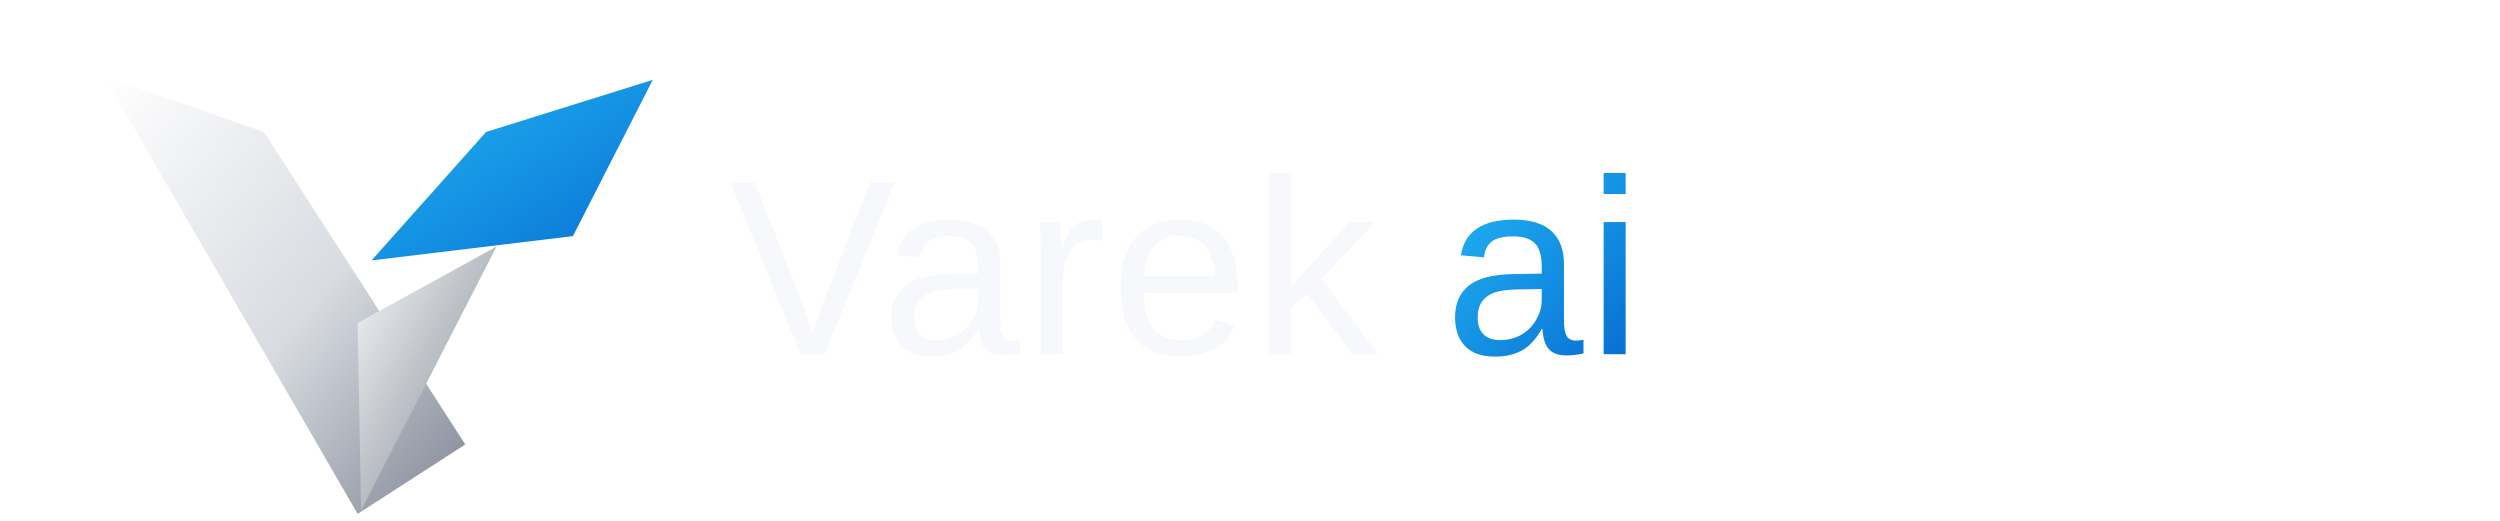
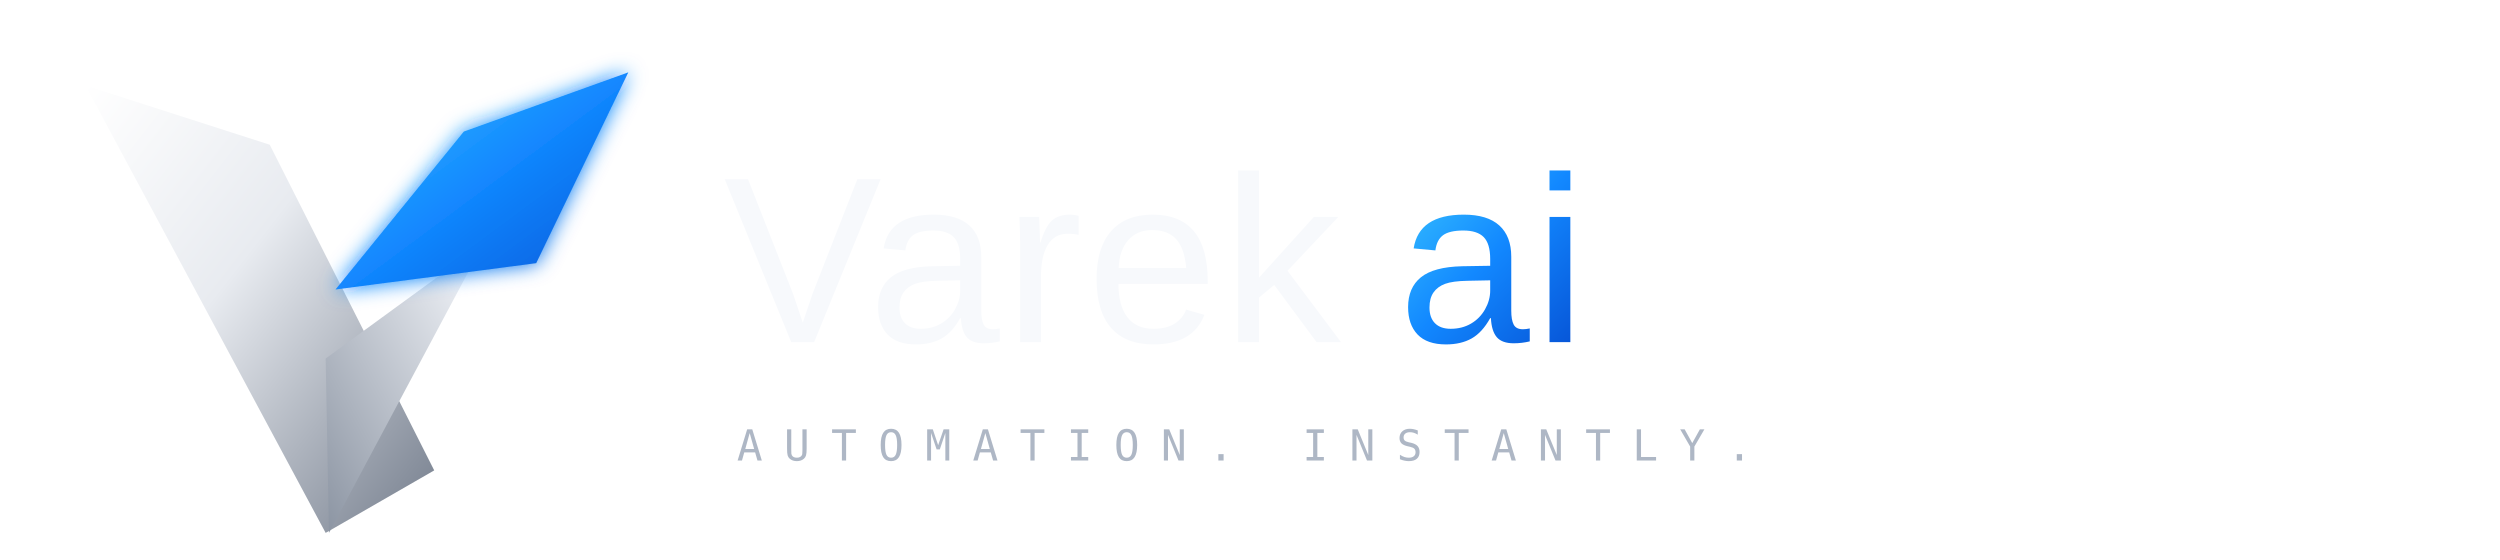
- <svg xmlns="http://www.w3.org/2000/svg" width="720" height="150" viewBox="0 0 720 150" role="img" aria-labelledby="title desc">
+ <svg xmlns="http://www.w3.org/2000/svg" viewBox="0 0 760 170" role="img" aria-labelledby="title desc">
  <defs>
-     <linearGradient id="silver" x1="0" y1="0" x2="1" y2="1">
+     <linearGradient id="silverA" x1="0" y1="0" x2="1" y2="1">
      <stop offset="0" stop-color="#ffffff" />
-       <stop offset="0.55" stop-color="#d8dbe1" />
-       <stop offset="1" stop-color="#7f8794" />
+       <stop offset=".42" stop-color="#e8ebf0" />
+       <stop offset="1" stop-color="#747d8c" />
    </linearGradient>
-     <linearGradient id="silverDark" x1="0" y1="0" x2="1" y2="1">
-       <stop offset="0" stop-color="#f7f8fa" />
-       <stop offset="1" stop-color="#7a818d" />
+     <linearGradient id="silverB" x1="1" y1="0" x2="0" y2="1">
+       <stop offset="0" stop-color="#f9fbff" />
+       <stop offset="1" stop-color="#8b94a2" />
    </linearGradient>
    <linearGradient id="blue" x1="0" y1="0" x2="1" y2="1">
-       <stop offset="0" stop-color="#22b7f3" />
-       <stop offset="1" stop-color="#086fd4" />
+       <stop offset="0" stop-color="#39c5ff" />
+       <stop offset=".5" stop-color="#1288ff" />
+       <stop offset="1" stop-color="#0756d8" />
    </linearGradient>
+     <filter id="glow" x="-40%" y="-40%" width="180%" height="180%">
+       <feGaussianBlur stdDeviation="3" result="b" />
+       <feMerge>
+         <feMergeNode in="b" />
+         <feMergeNode in="SourceGraphic" />
+       </feMerge>
+     </filter>
  </defs>
-   <g transform="translate(12 10)">
-     <path d="M18 12 64 28 122 118 91 138Z" fill="url(#silver)" />
-     <path d="M91 83 131 61 92 137Z" fill="url(#silverDark)" />
-     <path d="M95 65 128 28 176 13 153 58Z" fill="url(#blue)" />
+   <g transform="translate(8 8)">
+     <path d="M18 18 74 36 124 135 91 154Z" fill="url(#silverA)" />
+     <path d="M91 101 139 66 92 154Z" fill="url(#silverB)" />
+     <path d="M94 80 133 32 183 14 155 72Z" fill="url(#blue)" filter="url(#glow)" />
  </g>
-   <g transform="translate(210 40)" font-family="Arial, Helvetica, sans-serif" font-size="72" letter-spacing="1">
-     <text x="0" y="62" fill="#f7f8fb">Varek</text>
-     <text x="206" y="62" fill="url(#blue)">ai</text>
+   <g transform="translate(220 34)">
+     <text x="0" y="70" fill="#f7f9fc" font-family="Avenir Next, Century Gothic, Montserrat, Arial, sans-serif" font-size="72" font-weight="500" letter-spacing="1.2">Varek</text>
+     <text x="205" y="70" fill="url(#blue)" font-family="Avenir Next, Century Gothic, Montserrat, Arial, sans-serif" font-size="72" font-weight="500" letter-spacing="1.2">ai</text>
+     <text x="4" y="106" fill="#aeb7c5" font-family="IBM Plex Mono, Menlo, monospace" font-size="13" font-weight="500" letter-spacing="6.5">AUTOMATION. INSTANTLY.</text>
  </g>
</svg>
